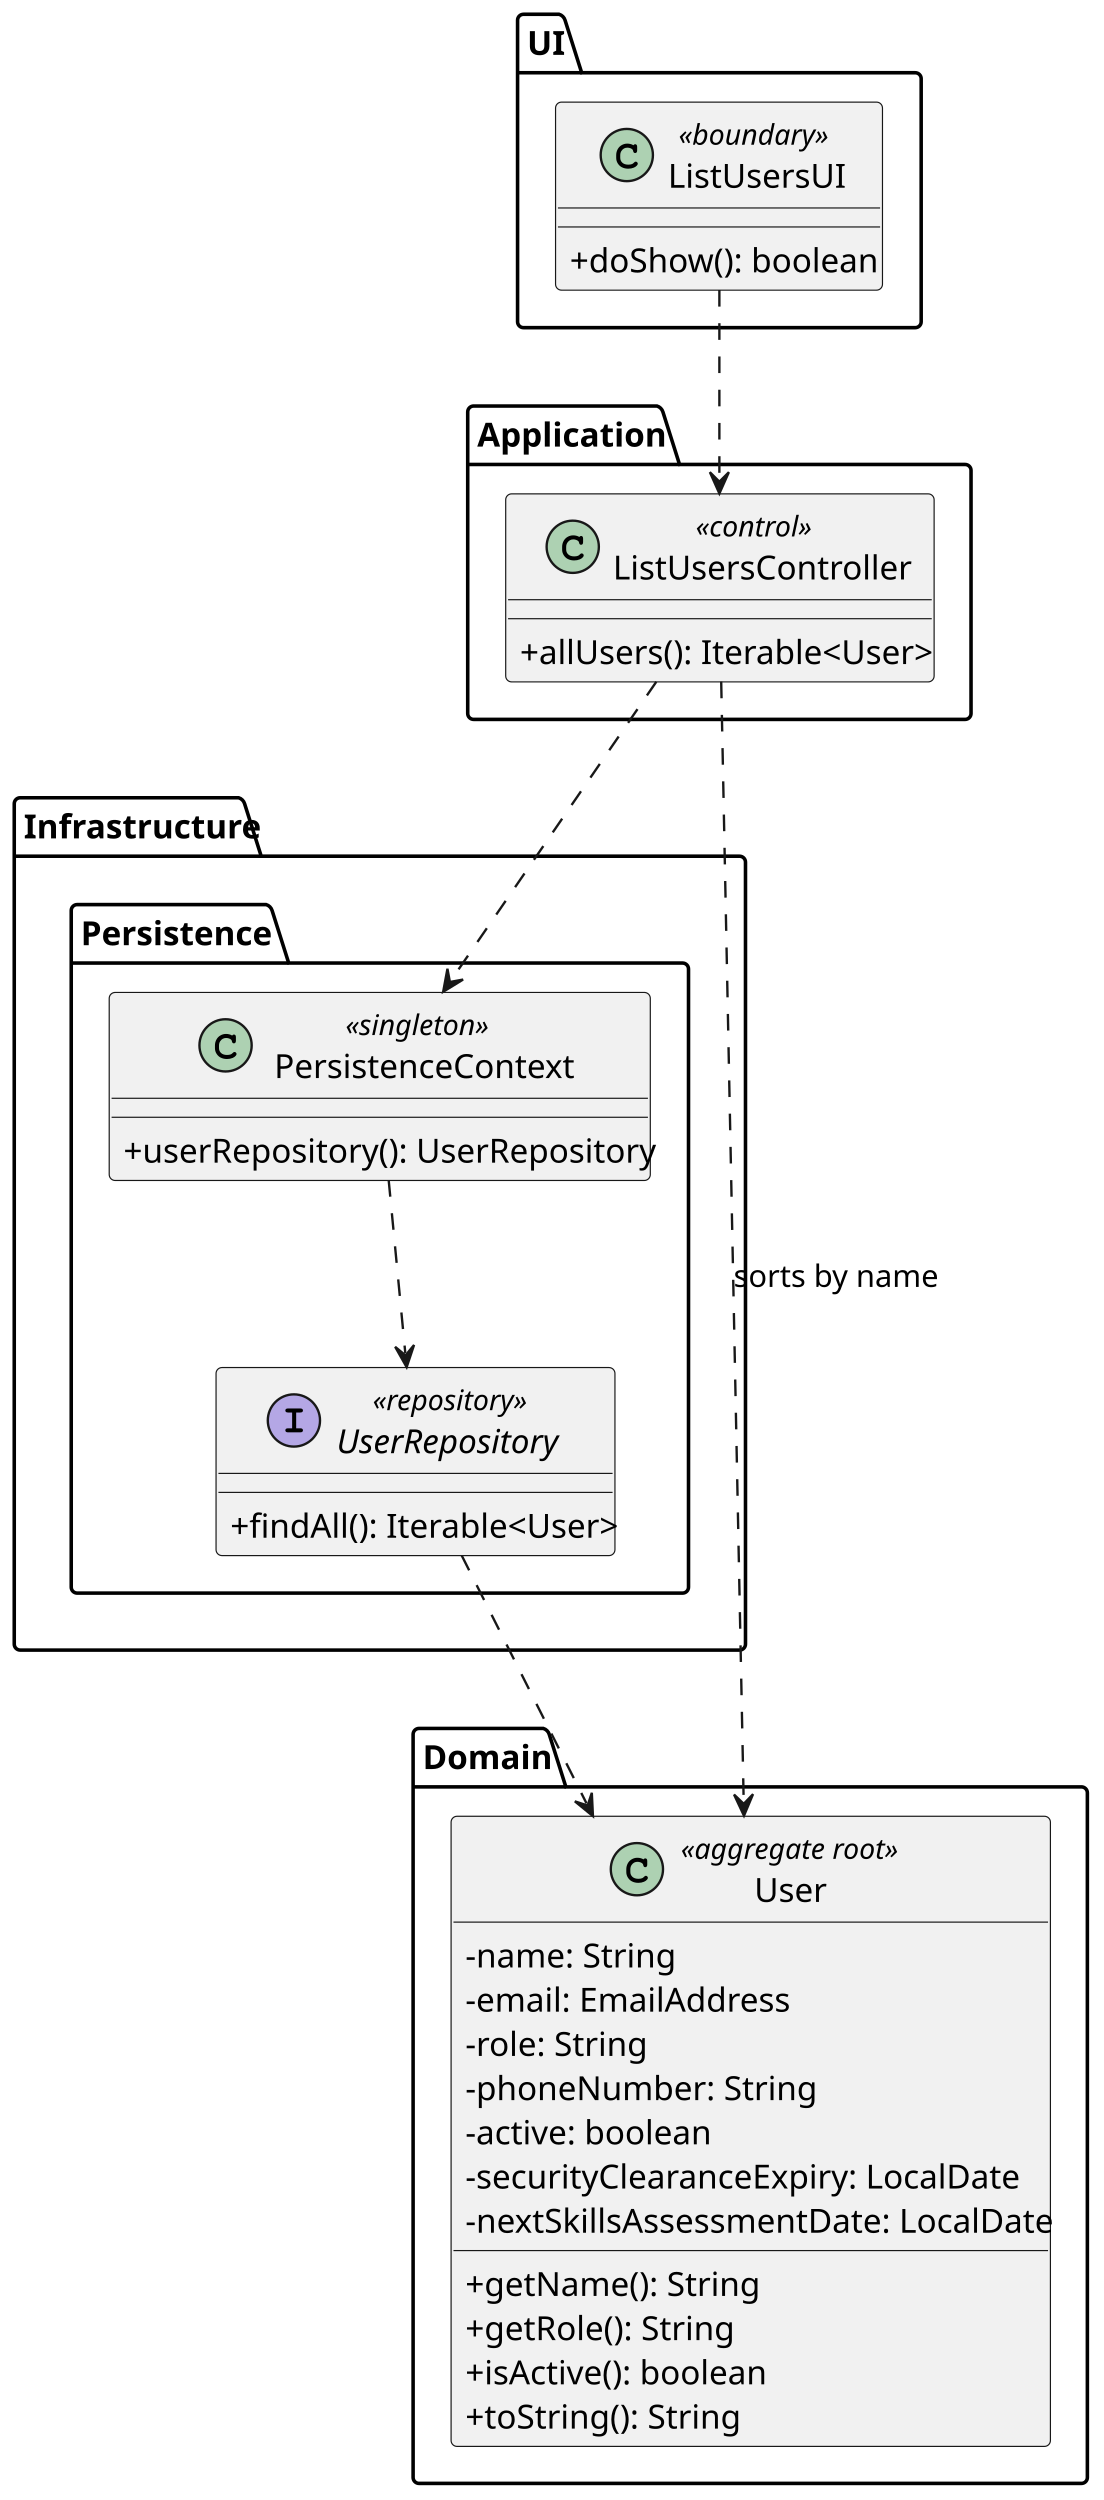
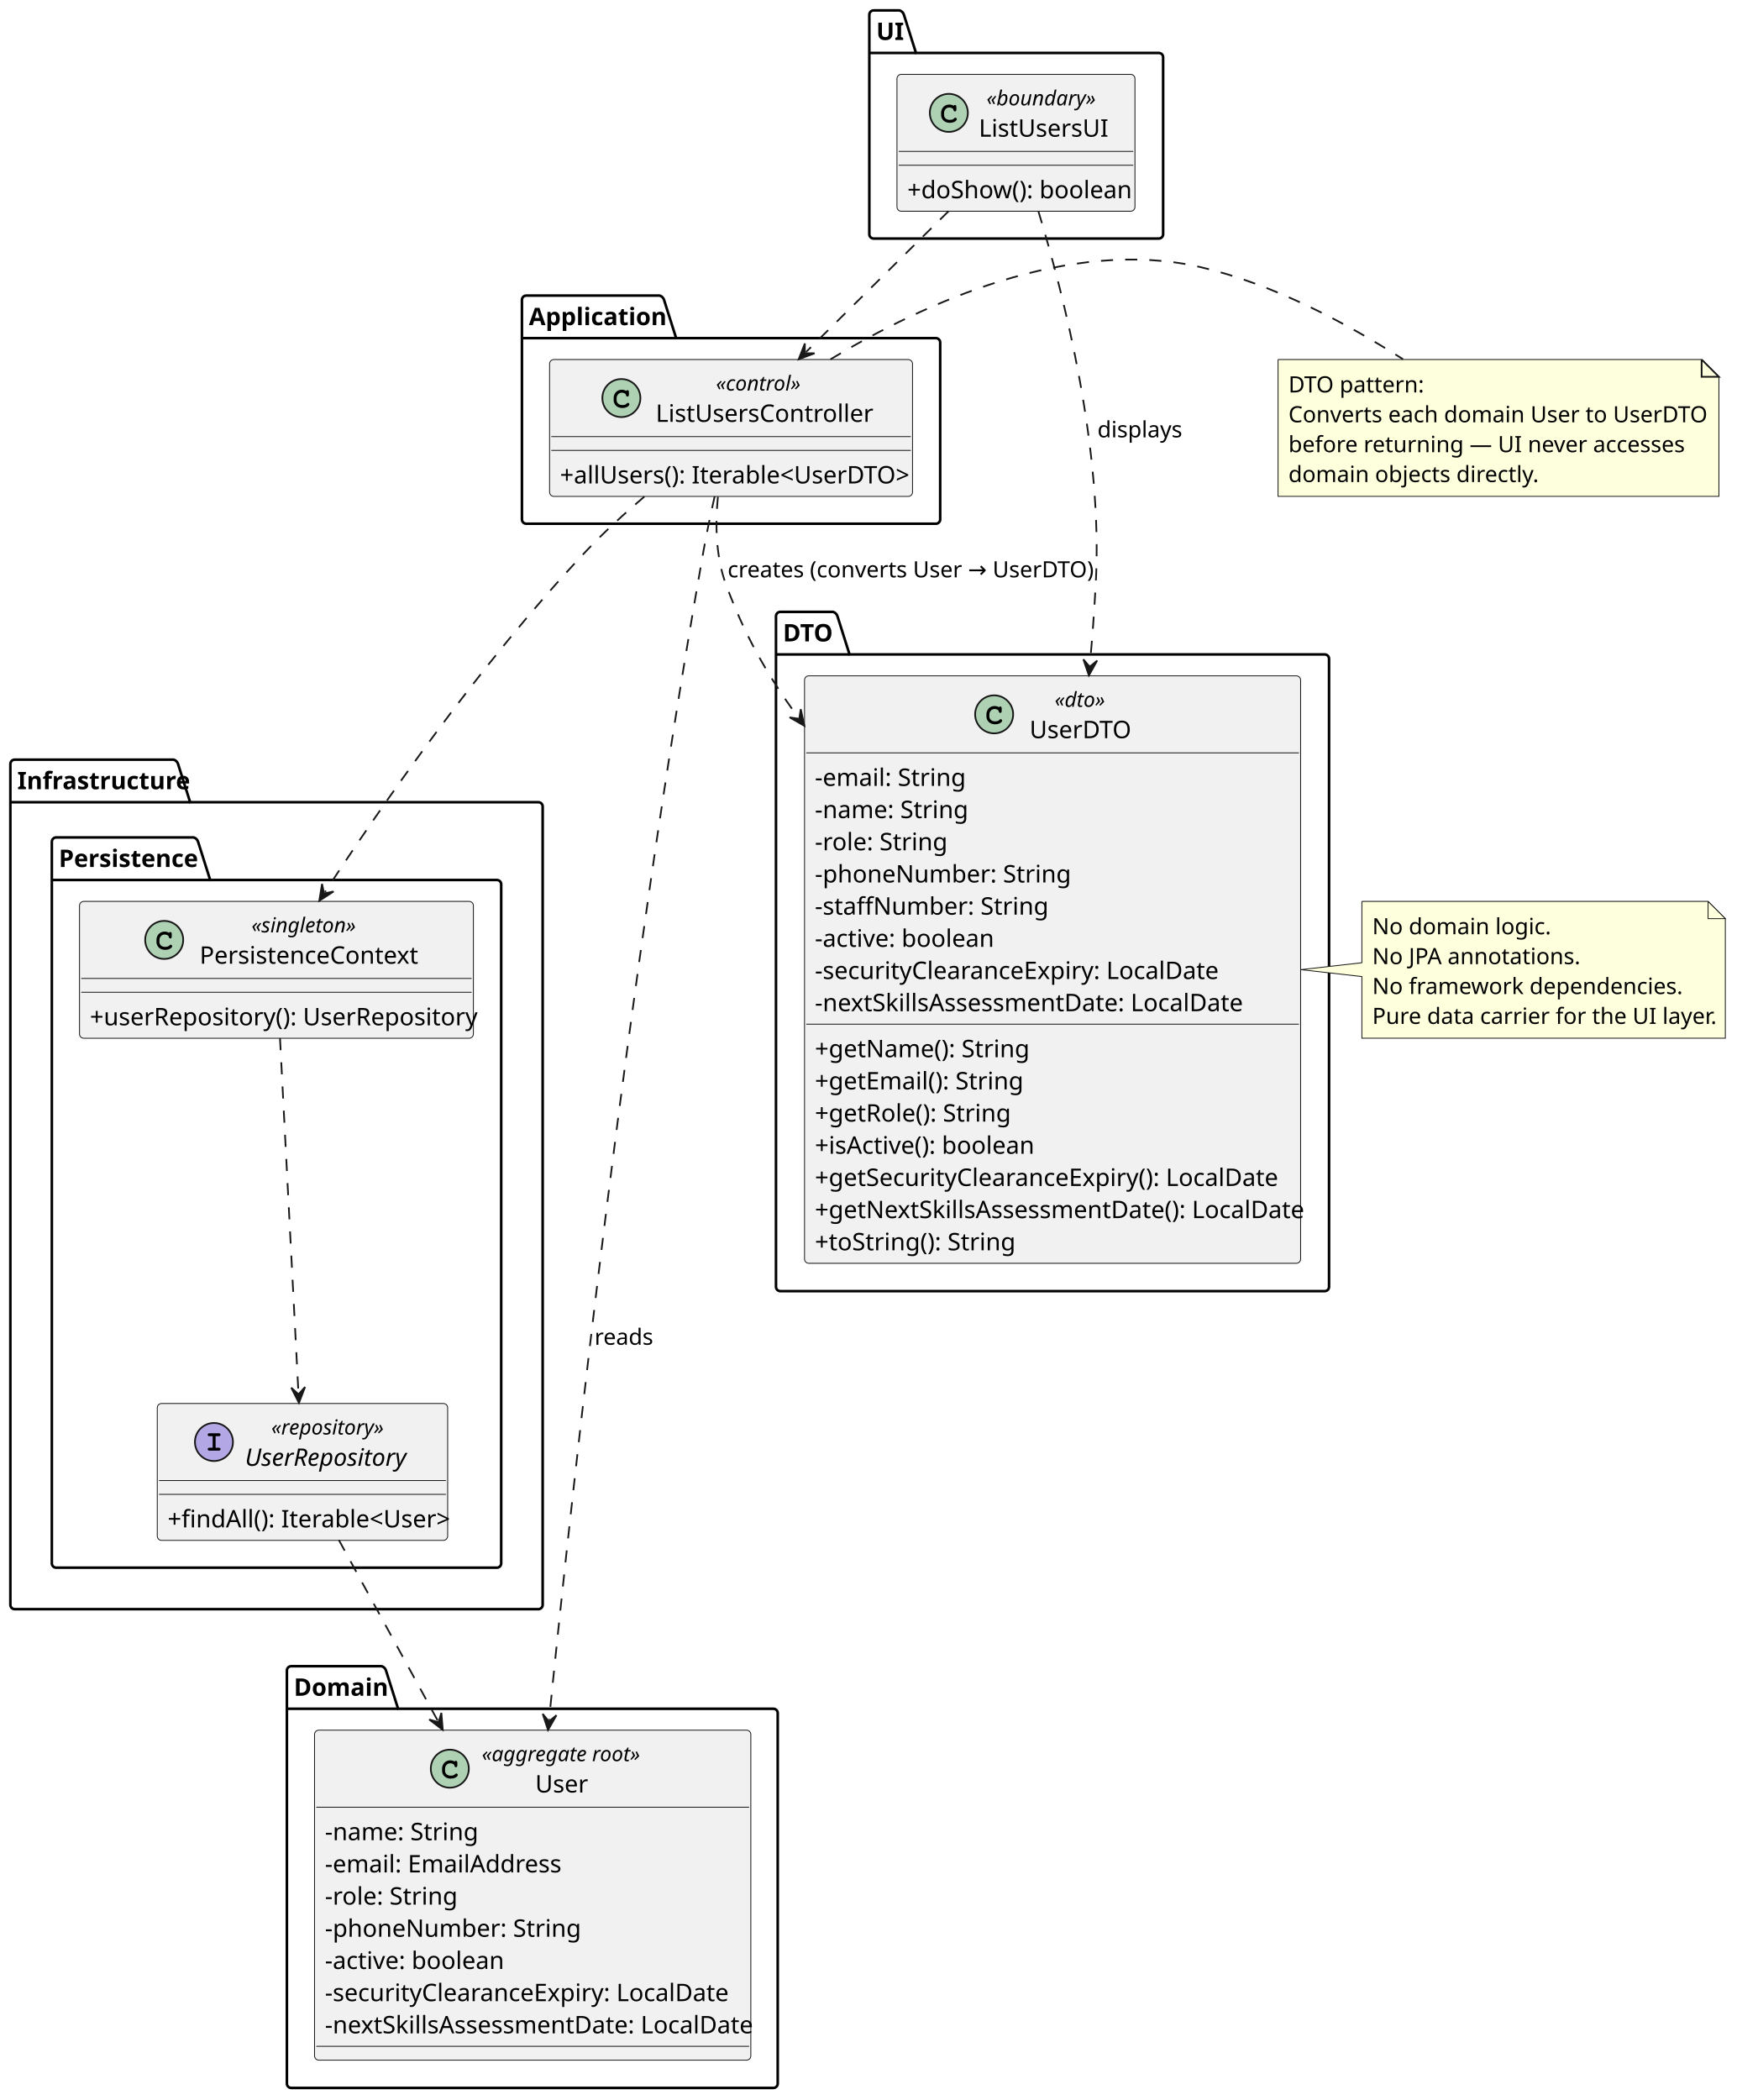
- <svg xmlns="http://www.w3.org/2000/svg" contentStyleType="text/css" data-diagram-type="CLASS" height="1053px" preserveAspectRatio="none" style="width:465px;height:1053px;background:#FFFFFF;" version="1.1" viewBox="0 0 465 1053" width="465px" zoomAndPan="magnify">
+ <svg xmlns="http://www.w3.org/2000/svg" contentStyleType="text/css" data-diagram-type="CLASS" height="1215px" preserveAspectRatio="none" style="width:1005px;height:1215px;background:#FFFFFF;" version="1.1" viewBox="0 0 1005 1215" width="1005px" zoomAndPan="magnify">
  <defs />
  <g>
    <g class="cluster" data-qualified-name="UI" data-source-line="3" id="ent0002">
-       <path d="M220.5,6.014 L235.5,6.014 A3.75,3.75 0 0 1 238,8.514 L245,30.635 L385.5,30.635 A2.5,2.5 0 0 1 388,33.135 L388,135.514 A2.5,2.5 0 0 1 385.5,138.014 L220.5,138.014 A2.5,2.5 0 0 1 218,135.514 L218,8.514 A2.5,2.5 0 0 1 220.5,6.014" fill="none" style="stroke:#000000;stroke-width:1.5;" />
-       <line style="stroke:#000000;stroke-width:1.5;" x1="218" x2="245" y1="30.635" y2="30.635" />
-       <text fill="#000000" font-family="sans-serif" font-size="14" font-weight="bold" lengthAdjust="spacing" textLength="14" x="222" y="23.121">UI</text>
+       <path d="M505.5,6.014 L520.5,6.014 A3.75,3.75 0 0 1 523,8.514 L530,30.635 L670.5,30.635 A2.5,2.5 0 0 1 673,33.135 L673,135.514 A2.5,2.5 0 0 1 670.5,138.014 L505.5,138.014 A2.5,2.5 0 0 1 503,135.514 L503,8.514 A2.5,2.5 0 0 1 505.5,6.014" fill="none" style="stroke:#000000;stroke-width:1.5;" />
+       <line style="stroke:#000000;stroke-width:1.5;" x1="503" x2="530" y1="30.635" y2="30.635" />
+       <text fill="#000000" font-family="sans-serif" font-size="14" font-weight="bold" lengthAdjust="spacing" textLength="14" x="507" y="23.121">UI</text>
    </g>
    <g class="cluster" data-qualified-name="Application" data-source-line="9" id="ent0004">
-       <path d="M199.5,171.014 L276.721,171.014 A3.75,3.75 0 0 1 279.221,173.514 L286.221,195.635 L406.5,195.635 A2.5,2.5 0 0 1 409,198.135 L409,300.514 A2.5,2.5 0 0 1 406.5,303.014 L199.5,303.014 A2.5,2.5 0 0 1 197,300.514 L197,173.514 A2.5,2.5 0 0 1 199.5,171.014" fill="none" style="stroke:#000000;stroke-width:1.5;" />
-       <line style="stroke:#000000;stroke-width:1.5;" x1="197" x2="286.221" y1="195.635" y2="195.635" />
-       <text fill="#000000" font-family="sans-serif" font-size="14" font-weight="bold" lengthAdjust="spacing" textLength="76.221" x="201" y="188.121">Application</text>
+       <path d="M304.5,171.014 L381.721,171.014 A3.75,3.75 0 0 1 384.221,173.514 L391.221,195.635 L541.5,195.635 A2.5,2.5 0 0 1 544,198.135 L544,300.514 A2.5,2.5 0 0 1 541.5,303.014 L304.5,303.014 A2.5,2.5 0 0 1 302,300.514 L302,173.514 A2.5,2.5 0 0 1 304.5,171.014" fill="none" style="stroke:#000000;stroke-width:1.5;" />
+       <line style="stroke:#000000;stroke-width:1.5;" x1="302" x2="391.221" y1="195.635" y2="195.635" />
+       <text fill="#000000" font-family="sans-serif" font-size="14" font-weight="bold" lengthAdjust="spacing" textLength="76.221" x="306" y="188.121">Application</text>
    </g>
-     <g class="cluster" data-qualified-name="Domain" data-source-line="15" id="ent0006">
-       <path d="M176.5,728.014 L228.838,728.014 A3.75,3.75 0 0 1 231.338,730.514 L238.338,752.635 L455.5,752.635 A2.5,2.5 0 0 1 458,755.135 L458,1043.514 A2.5,2.5 0 0 1 455.5,1046.014 L176.5,1046.014 A2.5,2.5 0 0 1 174,1043.514 L174,730.514 A2.5,2.5 0 0 1 176.5,728.014" fill="none" style="stroke:#000000;stroke-width:1.5;" />
-       <line style="stroke:#000000;stroke-width:1.5;" x1="174" x2="238.338" y1="752.635" y2="752.635" />
-       <text fill="#000000" font-family="sans-serif" font-size="14" font-weight="bold" lengthAdjust="spacing" textLength="51.338" x="178" y="745.121">Domain</text>
+     <g class="cluster" data-qualified-name="DTO" data-source-line="15" id="ent0006">
+       <path d="M451.5,354.014 L482.052,354.014 A3.75,3.75 0 0 1 484.552,356.514 L491.552,378.635 L766.5,378.635 A2.5,2.5 0 0 1 769,381.135 L769,744.514 A2.5,2.5 0 0 1 766.5,747.014 L451.5,747.014 A2.5,2.5 0 0 1 449,744.514 L449,356.514 A2.5,2.5 0 0 1 451.5,354.014" fill="none" style="stroke:#000000;stroke-width:1.5;" />
+       <line style="stroke:#000000;stroke-width:1.5;" x1="449" x2="491.552" y1="378.635" y2="378.635" />
+       <text fill="#000000" font-family="sans-serif" font-size="14" font-weight="bold" lengthAdjust="spacing" textLength="29.552" x="453" y="371.121">DTO</text>
    </g>
-     <g class="cluster" data-qualified-name="Infrastructure" data-source-line="32" id="ent0010">
-       <path d="M8.5,336.014 L100.52,336.014 A3.75,3.75 0 0 1 103.02,338.514 L110.02,360.635 L311.5,360.635 A2.5,2.5 0 0 1 314,363.135 L314,692.514 A2.5,2.5 0 0 1 311.5,695.014 L8.5,695.014 A2.5,2.5 0 0 1 6,692.514 L6,338.514 A2.5,2.5 0 0 1 8.5,336.014" fill="none" style="stroke:#000000;stroke-width:1.5;" />
-       <line style="stroke:#000000;stroke-width:1.5;" x1="6" x2="110.02" y1="360.635" y2="360.635" />
-       <text fill="#000000" font-family="sans-serif" font-size="14" font-weight="bold" lengthAdjust="spacing" textLength="91.02" x="10" y="353.121">Infrastructure</text>
+     <g class="cluster" data-qualified-name="Domain" data-source-line="35" id="ent0008">
+       <path d="M168.5,964.014 L220.838,964.014 A3.75,3.75 0 0 1 223.338,966.514 L230.338,988.635 L447.5,988.635 A2.5,2.5 0 0 1 450,991.135 L450,1205.514 A2.5,2.5 0 0 1 447.5,1208.014 L168.5,1208.014 A2.5,2.5 0 0 1 166,1205.514 L166,966.514 A2.5,2.5 0 0 1 168.5,964.014" fill="none" style="stroke:#000000;stroke-width:1.5;" />
+       <line style="stroke:#000000;stroke-width:1.5;" x1="166" x2="230.338" y1="988.635" y2="988.635" />
+       <text fill="#000000" font-family="sans-serif" font-size="14" font-weight="bold" lengthAdjust="spacing" textLength="51.338" x="170" y="981.121">Domain</text>
    </g>
-     <g class="cluster" data-qualified-name="Infrastructure.Persistence" data-source-line="31" id="ent0008">
-       <path d="M32.5,381.014 L112.106,381.014 A3.75,3.75 0 0 1 114.606,383.514 L121.606,405.635 L287.5,405.635 A2.5,2.5 0 0 1 290,408.135 L290,668.514 A2.5,2.5 0 0 1 287.5,671.014 L32.5,671.014 A2.5,2.5 0 0 1 30,668.514 L30,383.514 A2.5,2.5 0 0 1 32.5,381.014" fill="none" style="stroke:#000000;stroke-width:1.5;" />
-       <line style="stroke:#000000;stroke-width:1.5;" x1="30" x2="121.606" y1="405.635" y2="405.635" />
-       <text fill="#000000" font-family="sans-serif" font-size="14" font-weight="bold" lengthAdjust="spacing" textLength="78.606" x="34" y="398.121">Persistence</text>
+     <g class="cluster" data-qualified-name="Infrastructure" data-source-line="48" id="ent0012">
+       <path d="M8.5,439.514 L100.52,439.514 A3.75,3.75 0 0 1 103.02,442.014 L110.02,464.135 L311.5,464.135 A2.5,2.5 0 0 1 314,466.635 L314,928.514 A2.5,2.5 0 0 1 311.5,931.014 L8.5,931.014 A2.5,2.5 0 0 1 6,928.514 L6,442.014 A2.5,2.5 0 0 1 8.5,439.514" fill="none" style="stroke:#000000;stroke-width:1.5;" />
+       <line style="stroke:#000000;stroke-width:1.5;" x1="6" x2="110.02" y1="464.135" y2="464.135" />
+       <text fill="#000000" font-family="sans-serif" font-size="14" font-weight="bold" lengthAdjust="spacing" textLength="91.02" x="10" y="456.621">Infrastructure</text>
+     </g>
+     <g class="cluster" data-qualified-name="Infrastructure.Persistence" data-source-line="47" id="ent0010">
+       <path d="M32.5,484.514 L112.106,484.514 A3.75,3.75 0 0 1 114.606,487.014 L121.606,509.135 L287.5,509.135 A2.5,2.5 0 0 1 290,511.635 L290,904.514 A2.5,2.5 0 0 1 287.5,907.014 L32.5,907.014 A2.5,2.5 0 0 1 30,904.514 L30,487.014 A2.5,2.5 0 0 1 32.5,484.514" fill="none" style="stroke:#000000;stroke-width:1.5;" />
+       <line style="stroke:#000000;stroke-width:1.5;" x1="30" x2="121.606" y1="509.135" y2="509.135" />
+       <text fill="#000000" font-family="sans-serif" font-size="14" font-weight="bold" lengthAdjust="spacing" textLength="78.606" x="34" y="501.621">Persistence</text>
    </g>
    <g class="entity" data-qualified-name="UI.ListUsersUI" data-source-line="4" id="ent0003">
-       <rect fill="#F1F1F1" height="79.203" rx="2.5" ry="2.5" style="stroke:#181818;stroke-width:0.5;" width="137.699" x="234" y="43.014" />
-       <ellipse cx="264.01" cy="65.305" fill="#ADD1B2" rx="11" ry="11" style="stroke:#181818;stroke-width:1;" />
-       <path d="M266.775,61.18 Q266.931,60.961 267.119,60.852 Q267.306,60.742 267.525,60.742 Q267.9,60.742 268.135,61.008 Q268.369,61.258 268.369,61.867 L268.369,63.32 Q268.369,63.93 268.135,64.195 Q267.9,64.461 267.525,64.461 Q267.181,64.461 266.978,64.258 Q266.775,64.07 266.666,63.555 Q266.619,63.195 266.431,63.008 Q266.103,62.633 265.494,62.414 Q264.885,62.195 264.26,62.195 Q263.494,62.195 262.853,62.523 Q262.228,62.852 261.728,63.602 Q261.244,64.352 261.244,65.383 L261.244,66.477 Q261.244,67.711 262.135,68.539 Q263.025,69.352 264.619,69.352 Q265.556,69.352 266.213,69.102 Q266.603,68.945 267.025,68.508 Q267.291,68.242 267.431,68.164 Q267.588,68.086 267.791,68.086 Q268.119,68.086 268.369,68.352 Q268.635,68.602 268.635,68.945 Q268.635,69.289 268.291,69.695 Q267.791,70.273 266.994,70.602 Q265.916,71.055 264.619,71.055 Q263.103,71.055 261.9,70.43 Q260.916,69.93 260.228,68.867 Q259.541,67.789 259.541,66.508 L259.541,65.352 Q259.541,64.023 260.15,62.883 Q260.775,61.727 261.869,61.117 Q262.963,60.492 264.197,60.492 Q264.931,60.492 265.572,60.664 Q266.228,60.82 266.775,61.18 Z " fill="#000000" />
-       <text fill="#000000" font-family="sans-serif" font-size="12" font-style="italic" lengthAdjust="spacing" textLength="63.387" x="285.824" y="60.963">«boundary»</text>
-       <text fill="#000000" font-family="sans-serif" font-size="14" lengthAdjust="spacing" textLength="72.345" x="281.345" y="79.082">ListUsersUI</text>
-       <line style="stroke:#181818;stroke-width:0.5;" x1="235" x2="370.699" y1="87.596" y2="87.596" />
-       <line style="stroke:#181818;stroke-width:0.5;" x1="235" x2="370.699" y1="95.596" y2="95.596" />
-       <text fill="#000000" font-family="sans-serif" font-size="14" lengthAdjust="spacing" textLength="125.699" x="240" y="114.703">+doShow(): boolean</text>
+       <rect fill="#F1F1F1" height="79.203" rx="2.5" ry="2.5" style="stroke:#181818;stroke-width:0.5;" width="137.699" x="519" y="43.014" />
+       <ellipse cx="549.01" cy="65.305" fill="#ADD1B2" rx="11" ry="11" style="stroke:#181818;stroke-width:1;" />
+       <path d="M551.775,61.18 Q551.931,60.961 552.119,60.852 Q552.306,60.742 552.525,60.742 Q552.9,60.742 553.135,61.008 Q553.369,61.258 553.369,61.867 L553.369,63.32 Q553.369,63.93 553.135,64.195 Q552.9,64.461 552.525,64.461 Q552.181,64.461 551.978,64.258 Q551.775,64.07 551.666,63.555 Q551.619,63.195 551.431,63.008 Q551.103,62.633 550.494,62.414 Q549.885,62.195 549.26,62.195 Q548.494,62.195 547.853,62.523 Q547.228,62.852 546.728,63.602 Q546.244,64.352 546.244,65.383 L546.244,66.477 Q546.244,67.711 547.135,68.539 Q548.025,69.352 549.619,69.352 Q550.556,69.352 551.213,69.102 Q551.603,68.945 552.025,68.508 Q552.291,68.242 552.431,68.164 Q552.588,68.086 552.791,68.086 Q553.119,68.086 553.369,68.352 Q553.635,68.602 553.635,68.945 Q553.635,69.289 553.291,69.695 Q552.791,70.273 551.994,70.602 Q550.916,71.055 549.619,71.055 Q548.103,71.055 546.9,70.43 Q545.916,69.93 545.228,68.867 Q544.541,67.789 544.541,66.508 L544.541,65.352 Q544.541,64.023 545.15,62.883 Q545.775,61.727 546.869,61.117 Q547.963,60.492 549.197,60.492 Q549.931,60.492 550.572,60.664 Q551.228,60.82 551.775,61.18 Z " fill="#000000" />
+       <text fill="#000000" font-family="sans-serif" font-size="12" font-style="italic" lengthAdjust="spacing" textLength="63.387" x="570.824" y="60.963">«boundary»</text>
+       <text fill="#000000" font-family="sans-serif" font-size="14" lengthAdjust="spacing" textLength="72.345" x="566.345" y="79.082">ListUsersUI</text>
+       <line style="stroke:#181818;stroke-width:0.5;" x1="520" x2="655.699" y1="87.596" y2="87.596" />
+       <line style="stroke:#181818;stroke-width:0.5;" x1="520" x2="655.699" y1="95.596" y2="95.596" />
+       <text fill="#000000" font-family="sans-serif" font-size="14" lengthAdjust="spacing" textLength="125.699" x="525" y="114.703">+doShow(): boolean</text>
    </g>
    <g class="entity" data-qualified-name="Application.ListUsersController" data-source-line="10" id="ent0005">
-       <rect fill="#F1F1F1" height="79.203" rx="2.5" ry="2.5" style="stroke:#181818;stroke-width:0.5;" width="180.451" x="213" y="208.014" />
-       <ellipse cx="241.238" cy="230.305" fill="#ADD1B2" rx="11" ry="11" style="stroke:#181818;stroke-width:1;" />
-       <path d="M244.003,226.18 Q244.16,225.961 244.347,225.852 Q244.535,225.742 244.753,225.742 Q245.128,225.742 245.363,226.008 Q245.597,226.258 245.597,226.867 L245.597,228.32 Q245.597,228.93 245.363,229.195 Q245.128,229.461 244.753,229.461 Q244.41,229.461 244.206,229.258 Q244.003,229.07 243.894,228.555 Q243.847,228.195 243.66,228.008 Q243.331,227.633 242.722,227.414 Q242.113,227.195 241.488,227.195 Q240.722,227.195 240.081,227.523 Q239.456,227.852 238.956,228.602 Q238.472,229.352 238.472,230.383 L238.472,231.477 Q238.472,232.711 239.363,233.539 Q240.253,234.352 241.847,234.352 Q242.785,234.352 243.441,234.102 Q243.831,233.945 244.253,233.508 Q244.519,233.242 244.66,233.164 Q244.816,233.086 245.019,233.086 Q245.347,233.086 245.597,233.352 Q245.863,233.602 245.863,233.945 Q245.863,234.289 245.519,234.695 Q245.019,235.273 244.222,235.602 Q243.144,236.055 241.847,236.055 Q240.331,236.055 239.128,235.43 Q238.144,234.93 237.456,233.867 Q236.769,232.789 236.769,231.508 L236.769,230.352 Q236.769,229.023 237.378,227.883 Q238.003,226.727 239.097,226.117 Q240.191,225.492 241.425,225.492 Q242.16,225.492 242.8,225.664 Q243.456,225.82 244.003,226.18 Z " fill="#000000" />
-       <text fill="#000000" font-family="sans-serif" font-size="12" font-style="italic" lengthAdjust="spacing" textLength="49.365" x="293.014" y="225.963">«control»</text>
-       <text fill="#000000" font-family="sans-serif" font-size="14" lengthAdjust="spacing" textLength="119.034" x="258.179" y="244.082">ListUsersController</text>
-       <line style="stroke:#181818;stroke-width:0.5;" x1="214" x2="392.451" y1="252.596" y2="252.596" />
-       <line style="stroke:#181818;stroke-width:0.5;" x1="214" x2="392.451" y1="260.596" y2="260.596" />
-       <text fill="#000000" font-family="sans-serif" font-size="14" lengthAdjust="spacing" textLength="168.451" x="219" y="279.703">+allUsers(): Iterable&lt;User&gt;</text>
+       <rect fill="#F1F1F1" height="79.203" rx="2.5" ry="2.5" style="stroke:#181818;stroke-width:0.5;" width="210.003" x="318" y="208.014" />
+       <ellipse cx="359.536" cy="230.305" fill="#ADD1B2" rx="11" ry="11" style="stroke:#181818;stroke-width:1;" />
+       <path d="M362.302,226.18 Q362.458,225.961 362.645,225.852 Q362.833,225.742 363.052,225.742 Q363.427,225.742 363.661,226.008 Q363.895,226.258 363.895,226.867 L363.895,228.32 Q363.895,228.93 363.661,229.195 Q363.427,229.461 363.052,229.461 Q362.708,229.461 362.505,229.258 Q362.302,229.07 362.192,228.555 Q362.145,228.195 361.958,228.008 Q361.63,227.633 361.02,227.414 Q360.411,227.195 359.786,227.195 Q359.02,227.195 358.38,227.523 Q357.755,227.852 357.255,228.602 Q356.77,229.352 356.77,230.383 L356.77,231.477 Q356.77,232.711 357.661,233.539 Q358.552,234.352 360.145,234.352 Q361.083,234.352 361.739,234.102 Q362.13,233.945 362.552,233.508 Q362.817,233.242 362.958,233.164 Q363.114,233.086 363.317,233.086 Q363.645,233.086 363.895,233.352 Q364.161,233.602 364.161,233.945 Q364.161,234.289 363.817,234.695 Q363.317,235.273 362.52,235.602 Q361.442,236.055 360.145,236.055 Q358.63,236.055 357.427,235.43 Q356.442,234.93 355.755,233.867 Q355.067,232.789 355.067,231.508 L355.067,230.352 Q355.067,229.023 355.677,227.883 Q356.302,226.727 357.395,226.117 Q358.489,225.492 359.723,225.492 Q360.458,225.492 361.098,225.664 Q361.755,225.82 362.302,226.18 Z " fill="#000000" />
+       <text fill="#000000" font-family="sans-serif" font-size="12" font-style="italic" lengthAdjust="spacing" textLength="49.365" x="414.267" y="225.963">«control»</text>
+       <text fill="#000000" font-family="sans-serif" font-size="14" lengthAdjust="spacing" textLength="119.034" x="379.433" y="244.082">ListUsersController</text>
+       <line style="stroke:#181818;stroke-width:0.5;" x1="319" x2="527.003" y1="252.596" y2="252.596" />
+       <line style="stroke:#181818;stroke-width:0.5;" x1="319" x2="527.003" y1="260.596" y2="260.596" />
+       <text fill="#000000" font-family="sans-serif" font-size="14" lengthAdjust="spacing" textLength="198.003" x="324" y="279.703">+allUsers(): Iterable&lt;UserDTO&gt;</text>
    </g>
-     <g class="entity" data-qualified-name="Domain.User" data-source-line="16" id="ent0007">
-       <rect fill="#F1F1F1" height="265.414" rx="2.5" ry="2.5" style="stroke:#181818;stroke-width:0.5;" width="252.434" x="190" y="765.014" />
-       <ellipse cx="268.264" cy="787.305" fill="#ADD1B2" rx="11" ry="11" style="stroke:#181818;stroke-width:1;" />
-       <path d="M271.029,783.18 Q271.185,782.961 271.373,782.852 Q271.56,782.742 271.779,782.742 Q272.154,782.742 272.389,783.008 Q272.623,783.258 272.623,783.867 L272.623,785.32 Q272.623,785.93 272.389,786.195 Q272.154,786.461 271.779,786.461 Q271.435,786.461 271.232,786.258 Q271.029,786.07 270.92,785.555 Q270.873,785.195 270.685,785.008 Q270.357,784.633 269.748,784.414 Q269.139,784.195 268.514,784.195 Q267.748,784.195 267.107,784.523 Q266.482,784.852 265.982,785.602 Q265.498,786.352 265.498,787.383 L265.498,788.477 Q265.498,789.711 266.389,790.539 Q267.279,791.352 268.873,791.352 Q269.81,791.352 270.467,791.102 Q270.857,790.945 271.279,790.508 Q271.545,790.242 271.685,790.164 Q271.842,790.086 272.045,790.086 Q272.373,790.086 272.623,790.352 Q272.889,790.602 272.889,790.945 Q272.889,791.289 272.545,791.695 Q272.045,792.273 271.248,792.602 Q270.17,793.055 268.873,793.055 Q267.357,793.055 266.154,792.43 Q265.17,791.93 264.482,790.867 Q263.795,789.789 263.795,788.508 L263.795,787.352 Q263.795,786.023 264.404,784.883 Q265.029,783.727 266.123,783.117 Q267.217,782.492 268.451,782.492 Q269.185,782.492 269.826,782.664 Q270.482,782.82 271.029,783.18 Z " fill="#000000" />
-       <text fill="#000000" font-family="sans-serif" font-size="12" font-style="italic" lengthAdjust="spacing" textLength="91.406" x="286.764" y="782.963">«aggregate root»</text>
-       <text fill="#000000" font-family="sans-serif" font-size="14" lengthAdjust="spacing" textLength="29.559" x="317.688" y="801.082">User</text>
-       <line style="stroke:#181818;stroke-width:0.5;" x1="191" x2="441.434" y1="809.596" y2="809.596" />
-       <text fill="#000000" font-family="sans-serif" font-size="14" lengthAdjust="spacing" textLength="84.034" x="196" y="828.703">-name: String</text>
-       <text fill="#000000" font-family="sans-serif" font-size="14" lengthAdjust="spacing" textLength="132.262" x="196" y="847.324">-email: EmailAddress</text>
-       <text fill="#000000" font-family="sans-serif" font-size="14" lengthAdjust="spacing" textLength="72.358" x="196" y="865.945">-role: String</text>
-       <text fill="#000000" font-family="sans-serif" font-size="14" lengthAdjust="spacing" textLength="137.737" x="196" y="884.566">-phoneNumber: String</text>
-       <text fill="#000000" font-family="sans-serif" font-size="14" lengthAdjust="spacing" textLength="98.841" x="196" y="903.188">-active: boolean</text>
-       <text fill="#000000" font-family="sans-serif" font-size="14" lengthAdjust="spacing" textLength="226.427" x="196" y="921.809">-securityClearanceExpiry: LocalDate</text>
-       <text fill="#000000" font-family="sans-serif" font-size="14" lengthAdjust="spacing" textLength="240.434" x="196" y="940.43">-nextSkillsAssessmentDate: LocalDate</text>
-       <line style="stroke:#181818;stroke-width:0.5;" x1="191" x2="441.434" y1="947.943" y2="947.943" />
-       <text fill="#000000" font-family="sans-serif" font-size="14" lengthAdjust="spacing" textLength="118.658" x="196" y="967.051">+getName(): String</text>
-       <text fill="#000000" font-family="sans-serif" font-size="14" lengthAdjust="spacing" textLength="110.106" x="196" y="985.672">+getRole(): String</text>
-       <text fill="#000000" font-family="sans-serif" font-size="14" lengthAdjust="spacing" textLength="123.341" x="196" y="1004.293">+isActive(): boolean</text>
-       <text fill="#000000" font-family="sans-serif" font-size="14" lengthAdjust="spacing" textLength="110.1" x="196" y="1022.914">+toString(): String</text>
+     <g class="entity" data-qualified-name="DTO.UserDTO" data-source-line="16" id="ent0007">
+       <rect fill="#F1F1F1" height="339.898" rx="2.5" ry="2.5" style="stroke:#181818;stroke-width:0.5;" width="287.058" x="465.5" y="391.014" />
+       <ellipse cx="575.224" cy="413.305" fill="#ADD1B2" rx="11" ry="11" style="stroke:#181818;stroke-width:1;" />
+       <path d="M577.989,409.18 Q578.145,408.961 578.333,408.852 Q578.52,408.742 578.739,408.742 Q579.114,408.742 579.349,409.008 Q579.583,409.258 579.583,409.867 L579.583,411.32 Q579.583,411.93 579.349,412.195 Q579.114,412.461 578.739,412.461 Q578.395,412.461 578.192,412.258 Q577.989,412.07 577.88,411.555 Q577.833,411.195 577.645,411.008 Q577.317,410.633 576.708,410.414 Q576.099,410.195 575.474,410.195 Q574.708,410.195 574.067,410.523 Q573.442,410.852 572.942,411.602 Q572.458,412.352 572.458,413.383 L572.458,414.477 Q572.458,415.711 573.349,416.539 Q574.239,417.352 575.833,417.352 Q576.77,417.352 577.427,417.102 Q577.817,416.945 578.239,416.508 Q578.505,416.242 578.645,416.164 Q578.802,416.086 579.005,416.086 Q579.333,416.086 579.583,416.352 Q579.849,416.602 579.849,416.945 Q579.849,417.289 579.505,417.695 Q579.005,418.273 578.208,418.602 Q577.13,419.055 575.833,419.055 Q574.317,419.055 573.114,418.43 Q572.13,417.93 571.442,416.867 Q570.755,415.789 570.755,414.508 L570.755,413.352 Q570.755,412.023 571.364,410.883 Q571.989,409.727 573.083,409.117 Q574.177,408.492 575.411,408.492 Q576.145,408.492 576.786,408.664 Q577.442,408.82 577.989,409.18 Z " fill="#000000" />
+       <text fill="#000000" font-family="sans-serif" font-size="12" font-style="italic" lengthAdjust="spacing" textLength="30.029" x="610.264" y="408.963">«dto»</text>
+       <text fill="#000000" font-family="sans-serif" font-size="14" lengthAdjust="spacing" textLength="59.11" x="595.724" y="427.082">UserDTO</text>
+       <line style="stroke:#181818;stroke-width:0.5;" x1="466.5" x2="751.558" y1="435.596" y2="435.596" />
+       <text fill="#000000" font-family="sans-serif" font-size="14" lengthAdjust="spacing" textLength="82.469" x="471.5" y="454.703">-email: String</text>
+       <text fill="#000000" font-family="sans-serif" font-size="14" lengthAdjust="spacing" textLength="84.034" x="471.5" y="473.324">-name: String</text>
+       <text fill="#000000" font-family="sans-serif" font-size="14" lengthAdjust="spacing" textLength="72.358" x="471.5" y="491.945">-role: String</text>
+       <text fill="#000000" font-family="sans-serif" font-size="14" lengthAdjust="spacing" textLength="137.737" x="471.5" y="510.566">-phoneNumber: String</text>
+       <text fill="#000000" font-family="sans-serif" font-size="14" lengthAdjust="spacing" textLength="125.262" x="471.5" y="529.188">-staffNumber: String</text>
+       <text fill="#000000" font-family="sans-serif" font-size="14" lengthAdjust="spacing" textLength="98.841" x="471.5" y="547.809">-active: boolean</text>
+       <text fill="#000000" font-family="sans-serif" font-size="14" lengthAdjust="spacing" textLength="226.427" x="471.5" y="566.43">-securityClearanceExpiry: LocalDate</text>
+       <text fill="#000000" font-family="sans-serif" font-size="14" lengthAdjust="spacing" textLength="240.434" x="471.5" y="585.051">-nextSkillsAssessmentDate: LocalDate</text>
+       <line style="stroke:#181818;stroke-width:0.5;" x1="466.5" x2="751.558" y1="592.564" y2="592.564" />
+       <text fill="#000000" font-family="sans-serif" font-size="14" lengthAdjust="spacing" textLength="118.658" x="471.5" y="611.672">+getName(): String</text>
+       <text fill="#000000" font-family="sans-serif" font-size="14" lengthAdjust="spacing" textLength="116.32" x="471.5" y="630.293">+getEmail(): String</text>
+       <text fill="#000000" font-family="sans-serif" font-size="14" lengthAdjust="spacing" textLength="110.106" x="471.5" y="648.914">+getRole(): String</text>
+       <text fill="#000000" font-family="sans-serif" font-size="14" lengthAdjust="spacing" textLength="123.341" x="471.5" y="667.535">+isActive(): boolean</text>
+       <text fill="#000000" font-family="sans-serif" font-size="14" lengthAdjust="spacing" textLength="261.065" x="471.5" y="686.156">+getSecurityClearanceExpiry(): LocalDate</text>
+       <text fill="#000000" font-family="sans-serif" font-size="14" lengthAdjust="spacing" textLength="275.058" x="471.5" y="704.777">+getNextSkillsAssessmentDate(): LocalDate</text>
+       <text fill="#000000" font-family="sans-serif" font-size="14" lengthAdjust="spacing" textLength="110.1" x="471.5" y="723.398">+toString(): String</text>
    </g>
-     <g class="entity" data-qualified-name="Infrastructure.Persistence.PersistenceContext" data-source-line="32" id="ent0009">
-       <rect fill="#F1F1F1" height="79.203" rx="2.5" ry="2.5" style="stroke:#181818;stroke-width:0.5;" width="227.906" x="46" y="418.014" />
-       <ellipse cx="95.007" cy="440.305" fill="#ADD1B2" rx="11" ry="11" style="stroke:#181818;stroke-width:1;" />
-       <path d="M97.772,436.18 Q97.929,435.961 98.116,435.852 Q98.304,435.742 98.522,435.742 Q98.897,435.742 99.132,436.008 Q99.366,436.258 99.366,436.867 L99.366,438.32 Q99.366,438.93 99.132,439.195 Q98.897,439.461 98.522,439.461 Q98.179,439.461 97.976,439.258 Q97.772,439.07 97.663,438.555 Q97.616,438.195 97.429,438.008 Q97.101,437.633 96.491,437.414 Q95.882,437.195 95.257,437.195 Q94.491,437.195 93.851,437.523 Q93.226,437.852 92.726,438.602 Q92.241,439.352 92.241,440.383 L92.241,441.477 Q92.241,442.711 93.132,443.539 Q94.022,444.352 95.616,444.352 Q96.554,444.352 97.21,444.102 Q97.601,443.945 98.022,443.508 Q98.288,443.242 98.429,443.164 Q98.585,443.086 98.788,443.086 Q99.116,443.086 99.366,443.352 Q99.632,443.602 99.632,443.945 Q99.632,444.289 99.288,444.695 Q98.788,445.273 97.991,445.602 Q96.913,446.055 95.616,446.055 Q94.101,446.055 92.897,445.43 Q91.913,444.93 91.226,443.867 Q90.538,442.789 90.538,441.508 L90.538,440.352 Q90.538,439.023 91.147,437.883 Q91.772,436.727 92.866,436.117 Q93.96,435.492 95.194,435.492 Q95.929,435.492 96.569,435.664 Q97.226,435.82 97.772,436.18 Z " fill="#000000" />
-       <text fill="#000000" font-family="sans-serif" font-size="12" font-style="italic" lengthAdjust="spacing" textLength="61.383" x="145.512" y="435.963">«singleton»</text>
-       <text fill="#000000" font-family="sans-serif" font-size="14" lengthAdjust="spacing" textLength="121.393" x="115.507" y="454.082">PersistenceContext</text>
-       <line style="stroke:#181818;stroke-width:0.5;" x1="47" x2="272.906" y1="462.596" y2="462.596" />
-       <line style="stroke:#181818;stroke-width:0.5;" x1="47" x2="272.906" y1="470.596" y2="470.596" />
-       <text fill="#000000" font-family="sans-serif" font-size="14" lengthAdjust="spacing" textLength="215.906" x="52" y="489.703">+userRepository(): UserRepository</text>
+     <g class="entity" data-qualified-name="Domain.User" data-source-line="36" id="ent0009">
+       <rect fill="#F1F1F1" height="190.93" rx="2.5" ry="2.5" style="stroke:#181818;stroke-width:0.5;" width="252.434" x="182" y="1001.014" />
+       <ellipse cx="260.264" cy="1023.305" fill="#ADD1B2" rx="11" ry="11" style="stroke:#181818;stroke-width:1;" />
+       <path d="M263.029,1019.18 Q263.185,1018.961 263.373,1018.852 Q263.56,1018.742 263.779,1018.742 Q264.154,1018.742 264.389,1019.008 Q264.623,1019.258 264.623,1019.867 L264.623,1021.32 Q264.623,1021.93 264.389,1022.195 Q264.154,1022.461 263.779,1022.461 Q263.435,1022.461 263.232,1022.258 Q263.029,1022.07 262.92,1021.555 Q262.873,1021.195 262.685,1021.008 Q262.357,1020.633 261.748,1020.414 Q261.139,1020.195 260.514,1020.195 Q259.748,1020.195 259.107,1020.523 Q258.482,1020.852 257.982,1021.602 Q257.498,1022.352 257.498,1023.383 L257.498,1024.477 Q257.498,1025.711 258.389,1026.539 Q259.279,1027.352 260.873,1027.352 Q261.81,1027.352 262.467,1027.102 Q262.857,1026.945 263.279,1026.508 Q263.545,1026.242 263.685,1026.164 Q263.842,1026.086 264.045,1026.086 Q264.373,1026.086 264.623,1026.352 Q264.889,1026.602 264.889,1026.945 Q264.889,1027.289 264.545,1027.695 Q264.045,1028.273 263.248,1028.602 Q262.17,1029.055 260.873,1029.055 Q259.357,1029.055 258.154,1028.43 Q257.17,1027.93 256.482,1026.867 Q255.795,1025.789 255.795,1024.508 L255.795,1023.352 Q255.795,1022.023 256.404,1020.883 Q257.029,1019.727 258.123,1019.117 Q259.217,1018.492 260.451,1018.492 Q261.185,1018.492 261.826,1018.664 Q262.482,1018.82 263.029,1019.18 Z " fill="#000000" />
+       <text fill="#000000" font-family="sans-serif" font-size="12" font-style="italic" lengthAdjust="spacing" textLength="91.406" x="278.764" y="1018.963">«aggregate root»</text>
+       <text fill="#000000" font-family="sans-serif" font-size="14" lengthAdjust="spacing" textLength="29.559" x="309.688" y="1037.082">User</text>
+       <line style="stroke:#181818;stroke-width:0.5;" x1="183" x2="433.434" y1="1045.596" y2="1045.596" />
+       <text fill="#000000" font-family="sans-serif" font-size="14" lengthAdjust="spacing" textLength="84.034" x="188" y="1064.703">-name: String</text>
+       <text fill="#000000" font-family="sans-serif" font-size="14" lengthAdjust="spacing" textLength="132.262" x="188" y="1083.324">-email: EmailAddress</text>
+       <text fill="#000000" font-family="sans-serif" font-size="14" lengthAdjust="spacing" textLength="72.358" x="188" y="1101.945">-role: String</text>
+       <text fill="#000000" font-family="sans-serif" font-size="14" lengthAdjust="spacing" textLength="137.737" x="188" y="1120.566">-phoneNumber: String</text>
+       <text fill="#000000" font-family="sans-serif" font-size="14" lengthAdjust="spacing" textLength="98.841" x="188" y="1139.188">-active: boolean</text>
+       <text fill="#000000" font-family="sans-serif" font-size="14" lengthAdjust="spacing" textLength="226.427" x="188" y="1157.809">-securityClearanceExpiry: LocalDate</text>
+       <text fill="#000000" font-family="sans-serif" font-size="14" lengthAdjust="spacing" textLength="240.434" x="188" y="1176.43">-nextSkillsAssessmentDate: LocalDate</text>
+       <line style="stroke:#181818;stroke-width:0.5;" x1="183" x2="433.434" y1="1183.943" y2="1183.943" />
    </g>
-     <g class="entity" data-qualified-name="Infrastructure.Persistence.UserRepository" data-source-line="35" id="ent0011">
-       <rect fill="#F1F1F1" height="79.203" rx="2.5" ry="2.5" style="stroke:#181818;stroke-width:0.5;" width="168.017" x="91" y="576.014" />
-       <ellipse cx="123.793" cy="598.305" fill="#B4A7E5" rx="11" ry="11" style="stroke:#181818;stroke-width:1;" />
-       <path d="M124.747,594.945 L124.747,601.602 L126.465,601.602 Q127.075,601.602 127.34,601.836 Q127.606,602.07 127.606,602.461 Q127.606,602.836 127.34,603.07 Q127.075,603.305 126.465,603.305 L121.325,603.305 Q120.715,603.305 120.45,603.07 Q120.184,602.836 120.184,602.445 Q120.184,602.07 120.45,601.836 Q120.715,601.602 121.325,601.602 L123.043,601.602 L123.043,594.945 L121.325,594.945 Q120.715,594.945 120.45,594.711 Q120.184,594.477 120.184,594.086 Q120.184,593.711 120.45,593.477 Q120.715,593.242 121.325,593.242 L126.465,593.242 Q127.075,593.242 127.34,593.477 Q127.606,593.711 127.606,594.086 Q127.606,594.477 127.34,594.711 Q127.075,594.945 126.465,594.945 L124.747,594.945 Z " fill="#000000" />
-       <text fill="#000000" font-family="sans-serif" font-size="12" font-style="italic" lengthAdjust="spacing" textLength="66.035" x="156.968" y="593.963">«repository»</text>
-       <text fill="#000000" font-family="sans-serif" font-size="14" font-style="italic" lengthAdjust="spacing" textLength="96.476" x="141.748" y="612.082">UserRepository</text>
-       <line style="stroke:#181818;stroke-width:0.5;" x1="92" x2="258.017" y1="620.596" y2="620.596" />
-       <line style="stroke:#181818;stroke-width:0.5;" x1="92" x2="258.017" y1="628.596" y2="628.596" />
-       <text fill="#000000" font-family="sans-serif" font-size="14" lengthAdjust="spacing" textLength="156.017" x="97" y="647.703">+findAll(): Iterable&lt;User&gt;</text>
+     <g class="entity" data-qualified-name="Infrastructure.Persistence.PersistenceContext" data-source-line="48" id="ent0011">
+       <rect fill="#F1F1F1" height="79.203" rx="2.5" ry="2.5" style="stroke:#181818;stroke-width:0.5;" width="227.906" x="46" y="521.514" />
+       <ellipse cx="95.007" cy="543.805" fill="#ADD1B2" rx="11" ry="11" style="stroke:#181818;stroke-width:1;" />
+       <path d="M97.772,539.68 Q97.929,539.461 98.116,539.352 Q98.304,539.242 98.522,539.242 Q98.897,539.242 99.132,539.508 Q99.366,539.758 99.366,540.367 L99.366,541.82 Q99.366,542.43 99.132,542.695 Q98.897,542.961 98.522,542.961 Q98.179,542.961 97.976,542.758 Q97.772,542.57 97.663,542.055 Q97.616,541.695 97.429,541.508 Q97.101,541.133 96.491,540.914 Q95.882,540.695 95.257,540.695 Q94.491,540.695 93.851,541.023 Q93.226,541.352 92.726,542.102 Q92.241,542.852 92.241,543.883 L92.241,544.977 Q92.241,546.211 93.132,547.039 Q94.022,547.852 95.616,547.852 Q96.554,547.852 97.21,547.602 Q97.601,547.445 98.022,547.008 Q98.288,546.742 98.429,546.664 Q98.585,546.586 98.788,546.586 Q99.116,546.586 99.366,546.852 Q99.632,547.102 99.632,547.445 Q99.632,547.789 99.288,548.195 Q98.788,548.773 97.991,549.102 Q96.913,549.555 95.616,549.555 Q94.101,549.555 92.897,548.93 Q91.913,548.43 91.226,547.367 Q90.538,546.289 90.538,545.008 L90.538,543.852 Q90.538,542.523 91.147,541.383 Q91.772,540.227 92.866,539.617 Q93.96,538.992 95.194,538.992 Q95.929,538.992 96.569,539.164 Q97.226,539.32 97.772,539.68 Z " fill="#000000" />
+       <text fill="#000000" font-family="sans-serif" font-size="12" font-style="italic" lengthAdjust="spacing" textLength="61.383" x="145.512" y="539.463">«singleton»</text>
+       <text fill="#000000" font-family="sans-serif" font-size="14" lengthAdjust="spacing" textLength="121.393" x="115.507" y="557.582">PersistenceContext</text>
+       <line style="stroke:#181818;stroke-width:0.5;" x1="47" x2="272.906" y1="566.096" y2="566.096" />
+       <line style="stroke:#181818;stroke-width:0.5;" x1="47" x2="272.906" y1="574.096" y2="574.096" />
+       <text fill="#000000" font-family="sans-serif" font-size="14" lengthAdjust="spacing" textLength="215.906" x="52" y="593.203">+userRepository(): UserRepository</text>
    </g>
-     <g class="link" data-entity-1="ent0003" data-entity-2="ent0005" data-link-type="dependency" data-source-line="40" id="lnk12">
-       <path codeLine="40" d="M303,122.144 C303,148.034 303,175.994 303,201.884" fill="none" id="ListUsersUI-to-ListUsersController" style="stroke:#181818;stroke-width:1;stroke-dasharray:7,7;" />
-       <polygon fill="#181818" points="303,207.884,307,198.884,303,202.884,299,198.884,303,207.884" style="stroke:#181818;stroke-width:1;" />
+     <g class="entity" data-qualified-name="Infrastructure.Persistence.UserRepository" data-source-line="51" id="ent0013">
+       <rect fill="#F1F1F1" height="79.203" rx="2.5" ry="2.5" style="stroke:#181818;stroke-width:0.5;" width="168.017" x="91" y="812.014" />
+       <ellipse cx="123.793" cy="834.305" fill="#B4A7E5" rx="11" ry="11" style="stroke:#181818;stroke-width:1;" />
+       <path d="M124.747,830.945 L124.747,837.602 L126.465,837.602 Q127.075,837.602 127.34,837.836 Q127.606,838.07 127.606,838.461 Q127.606,838.836 127.34,839.07 Q127.075,839.305 126.465,839.305 L121.325,839.305 Q120.715,839.305 120.45,839.07 Q120.184,838.836 120.184,838.445 Q120.184,838.07 120.45,837.836 Q120.715,837.602 121.325,837.602 L123.043,837.602 L123.043,830.945 L121.325,830.945 Q120.715,830.945 120.45,830.711 Q120.184,830.477 120.184,830.086 Q120.184,829.711 120.45,829.477 Q120.715,829.242 121.325,829.242 L126.465,829.242 Q127.075,829.242 127.34,829.477 Q127.606,829.711 127.606,830.086 Q127.606,830.477 127.34,830.711 Q127.075,830.945 126.465,830.945 L124.747,830.945 Z " fill="#000000" />
+       <text fill="#000000" font-family="sans-serif" font-size="12" font-style="italic" lengthAdjust="spacing" textLength="66.035" x="156.968" y="829.963">«repository»</text>
+       <text fill="#000000" font-family="sans-serif" font-size="14" font-style="italic" lengthAdjust="spacing" textLength="96.476" x="141.748" y="848.082">UserRepository</text>
+       <line style="stroke:#181818;stroke-width:0.5;" x1="92" x2="258.017" y1="856.596" y2="856.596" />
+       <line style="stroke:#181818;stroke-width:0.5;" x1="92" x2="258.017" y1="864.596" y2="864.596" />
+       <text fill="#000000" font-family="sans-serif" font-size="14" lengthAdjust="spacing" textLength="156.017" x="97" y="883.703">+findAll(): Iterable&lt;User&gt;</text>
    </g>
-     <g class="link" data-entity-1="ent0005" data-entity-2="ent0009" data-link-type="dependency" data-source-line="41" id="lnk13">
-       <path codeLine="41" d="M276.44,287.154 C250.83,324.394 215.7,375.5 190.06,412.79" fill="none" id="ListUsersController-to-PersistenceContext" style="stroke:#181818;stroke-width:1;stroke-dasharray:7,7;" />
-       <polygon fill="#181818" points="186.66,417.734,195.055,412.584,189.493,413.614,188.463,408.051,186.66,417.734" style="stroke:#181818;stroke-width:1;" />
+     <g class="entity" data-qualified-name="GMN21" data-source-line="65" id="ent0022">
+       <path d="M739.5,208.014 L739.5,287.178 L994.582,287.178 L994.582,218.014 L984.582,208.014 L739.5,208.014" fill="#FEFFDD" style="stroke:#181818;stroke-width:0.5;" />
+       <path d="M984.582,208.014 L984.582,218.014 L994.582,218.014 L984.582,208.014" fill="#FEFFDD" style="stroke:#181818;stroke-width:1;" />
+       <text fill="#000000" font-family="sans-serif" font-size="13" lengthAdjust="spacing" textLength="75.137" x="745.5" y="227.042">DTO pattern:</text>
+       <text fill="#000000" font-family="sans-serif" font-size="13" lengthAdjust="spacing" textLength="234.083" x="745.5" y="244.333">Converts each domain User to UserDTO</text>
+       <text fill="#000000" font-family="sans-serif" font-size="13" lengthAdjust="spacing" textLength="218.937" x="745.5" y="261.624">before returning — UI never accesses</text>
+       <text fill="#000000" font-family="sans-serif" font-size="13" lengthAdjust="spacing" textLength="135.84" x="745.5" y="278.915">domain objects directly.</text>
    </g>
-     <g class="link" data-entity-1="ent0005" data-entity-2="ent0007" data-link-type="dependency" data-source-line="42" id="lnk14">
-       <path codeLine="42" d="M303.77,287.104 C305.62,379.134 310.229,608.935 313.24,758.785" fill="none" id="ListUsersController-to-User" style="stroke:#181818;stroke-width:1;stroke-dasharray:7,7;" />
-       <polygon fill="#181818" points="313.36,764.784,317.178,755.705,313.26,759.785,309.18,755.866,313.36,764.784" style="stroke:#181818;stroke-width:1;" />
-       <text fill="#000000" font-family="sans-serif" font-size="13" lengthAdjust="spacing" textLength="81.644" x="309" y="542.042">sorts by name</text>
+     <g class="entity" data-qualified-name="GMN24" data-source-line="72" id="ent0025">
+       <path d="M788,521.514 L788,557.014 L752.66,561.014 L788,565.014 L788,600.678 A0,0 0 0 0 788,600.678 L998.3,600.678 A0,0 0 0 0 998.3,600.678 L998.3,531.514 L988.3,521.514 L788,521.514 A0,0 0 0 0 788,521.514" fill="#FEFFDD" style="stroke:#181818;stroke-width:0.5;" />
+       <path d="M988.3,521.514 L988.3,531.514 L998.3,531.514 L988.3,521.514" fill="#FEFFDD" style="stroke:#181818;stroke-width:0.5;" />
+       <text fill="#000000" font-family="sans-serif" font-size="13" lengthAdjust="spacing" textLength="96.827" x="794" y="540.542">No domain logic.</text>
+       <text fill="#000000" font-family="sans-serif" font-size="13" lengthAdjust="spacing" textLength="118.517" x="794" y="557.833">No JPA annotations.</text>
+       <text fill="#000000" font-family="sans-serif" font-size="13" lengthAdjust="spacing" textLength="169.089" x="794" y="575.124">No framework dependencies.</text>
+       <text fill="#000000" font-family="sans-serif" font-size="13" lengthAdjust="spacing" textLength="189.3" x="794" y="592.415">Pure data carrier for the UI layer.</text>
    </g>
-     <g class="link" data-entity-1="ent0009" data-entity-2="ent0011" data-link-type="dependency" data-source-line="43" id="lnk15">
-       <path codeLine="43" d="M163.71,497.074 C166.02,521.074 168.396,545.861 170.706,569.881" fill="none" id="PersistenceContext-to-UserRepository" style="stroke:#181818;stroke-width:1;stroke-dasharray:7,7;" />
-       <polygon fill="#181818" points="171.28,575.854,174.4,566.512,170.801,570.877,166.437,567.278,171.28,575.854" style="stroke:#181818;stroke-width:1;" />
+     <g class="link" data-entity-1="ent0003" data-entity-2="ent0005" data-link-type="dependency" data-source-line="56" id="lnk14">
+       <path codeLine="56" d="M548.9,122.144 C522.69,148.034 492.589,177.777 466.379,203.667" fill="none" id="ListUsersUI-to-ListUsersController" style="stroke:#181818;stroke-width:1;stroke-dasharray:7,7;" />
+       <polygon fill="#181818" points="462.11,207.884,471.324,204.405,465.667,204.37,465.702,198.713,462.11,207.884" style="stroke:#181818;stroke-width:1;" />
    </g>
-     <g class="link" data-entity-1="ent0011" data-entity-2="ent0007" data-link-type="dependency" data-source-line="44" id="lnk16">
-       <path codeLine="44" d="M194.46,655.154 C208.92,683.884 226.872,719.525 247.052,759.605" fill="none" id="UserRepository-to-User" style="stroke:#181818;stroke-width:1;stroke-dasharray:7,7;" />
-       <polygon fill="#181818" points="249.75,764.964,249.275,755.126,247.501,760.498,242.13,758.724,249.75,764.964" style="stroke:#181818;stroke-width:1;" />
+     <g class="link" data-entity-1="ent0003" data-entity-2="ent0007" data-link-type="dependency" data-source-line="57" id="lnk15">
+       <path codeLine="57" d="M600.87,122.394 C615.95,172.014 638.34,260.684 634,338.014 C633.04,355.154 632.204,367.018 630.584,384.818" fill="none" id="ListUsersUI-to-UserDTO" style="stroke:#181818;stroke-width:1;stroke-dasharray:7,7;" />
+       <polygon fill="#181818" points="630.04,390.794,634.839,382.193,630.493,385.814,626.872,381.468,630.04,390.794" style="stroke:#181818;stroke-width:1;" />
+       <text fill="#000000" font-family="sans-serif" font-size="13" lengthAdjust="spacing" textLength="46.966" x="635" y="253.042">displays</text>
+     </g>
+     <g class="link" data-entity-1="ent0005" data-entity-2="ent0011" data-link-type="dependency" data-source-line="58" id="lnk16">
+       <path codeLine="58" d="M372.85,287.314 C361.26,297.164 349.31,308.064 339,319.014 C277.17,384.634 220.446,466.604 188.036,516.114" fill="none" id="ListUsersController-to-PersistenceContext" style="stroke:#181818;stroke-width:1;stroke-dasharray:7,7;" />
+       <polygon fill="#181818" points="184.75,521.134,193.026,515.794,187.488,516.95,186.333,511.413,184.75,521.134" style="stroke:#181818;stroke-width:1;" />
+     </g>
+     <g class="link" data-entity-1="ent0005" data-entity-2="ent0009" data-link-type="dependency" data-source-line="59" id="lnk17">
+       <path codeLine="59" d="M413.52,287.164 C411.19,297.474 408.84,308.634 407,319.014 C363.79,563.414 332.451,848.314 317.691,994.974" fill="none" id="ListUsersController-to-User" style="stroke:#181818;stroke-width:1;stroke-dasharray:7,7;" />
+       <polygon fill="#181818" points="317.09,1000.944,321.971,992.389,317.591,995.969,314.011,991.588,317.09,1000.944" style="stroke:#181818;stroke-width:1;" />
+       <text fill="#000000" font-family="sans-serif" font-size="13" lengthAdjust="spacing" textLength="32.519" x="344" y="778.042">reads</text>
+     </g>
+     <g class="link" data-entity-1="ent0005" data-entity-2="ent0007" data-link-type="dependency" data-source-line="60" id="lnk18">
+       <path codeLine="60" d="M415.38,287.424 C413.82,303.524 414.15,322.114 420,338.014 C430.62,366.874 443.3,389.689 461.87,415.099" fill="none" id="ListUsersController-to-UserDTO" style="stroke:#181818;stroke-width:1;stroke-dasharray:7,7;" />
+       <polygon fill="#181818" points="465.41,419.944,463.329,410.317,462.46,415.907,456.87,415.038,465.41,419.944" style="stroke:#181818;stroke-width:1;" />
+       <text fill="#000000" font-family="sans-serif" font-size="13" lengthAdjust="spacing" textLength="208.419" x="421" y="334.042">creates (converts User → UserDTO)</text>
+     </g>
+     <g class="link" data-entity-1="ent0011" data-entity-2="ent0013" data-link-type="dependency" data-source-line="61" id="lnk19">
+       <path codeLine="61" d="M162.01,600.624 C164.87,655.744 169.799,750.432 172.669,805.682" fill="none" id="PersistenceContext-to-UserRepository" style="stroke:#181818;stroke-width:1;stroke-dasharray:7,7;" />
+       <polygon fill="#181818" points="172.98,811.674,176.508,802.478,172.721,806.68,168.518,802.893,172.98,811.674" style="stroke:#181818;stroke-width:1;" />
+     </g>
+     <g class="link" data-entity-1="ent0013" data-entity-2="ent0009" data-link-type="dependency" data-source-line="62" id="lnk20">
+       <path codeLine="62" d="M196.07,891.014 C212.23,920.524 232.339,957.281 253.299,995.571" fill="none" id="UserRepository-to-User" style="stroke:#181818;stroke-width:1;stroke-dasharray:7,7;" />
+       <polygon fill="#181818" points="256.18,1000.834,255.367,991.018,253.779,996.448,248.35,994.86,256.18,1000.834" style="stroke:#181818;stroke-width:1;" />
+     </g>
+     <g class="link" data-entity-1="ent0005" data-entity-2="ent0022" data-link-type="association" data-source-line="65" id="lnk23">
+       <path d="M480.5,207.894 C534.77,175.314 618.87,137.124 694.5,154.514 C736.61,164.204 779.39,187.164 811.82,207.844" fill="none" id="ListUsersController-GMN21" style="stroke:#181818;stroke-width:1;stroke-dasharray:7,7;" />
    </g>
  </g>
</svg>
